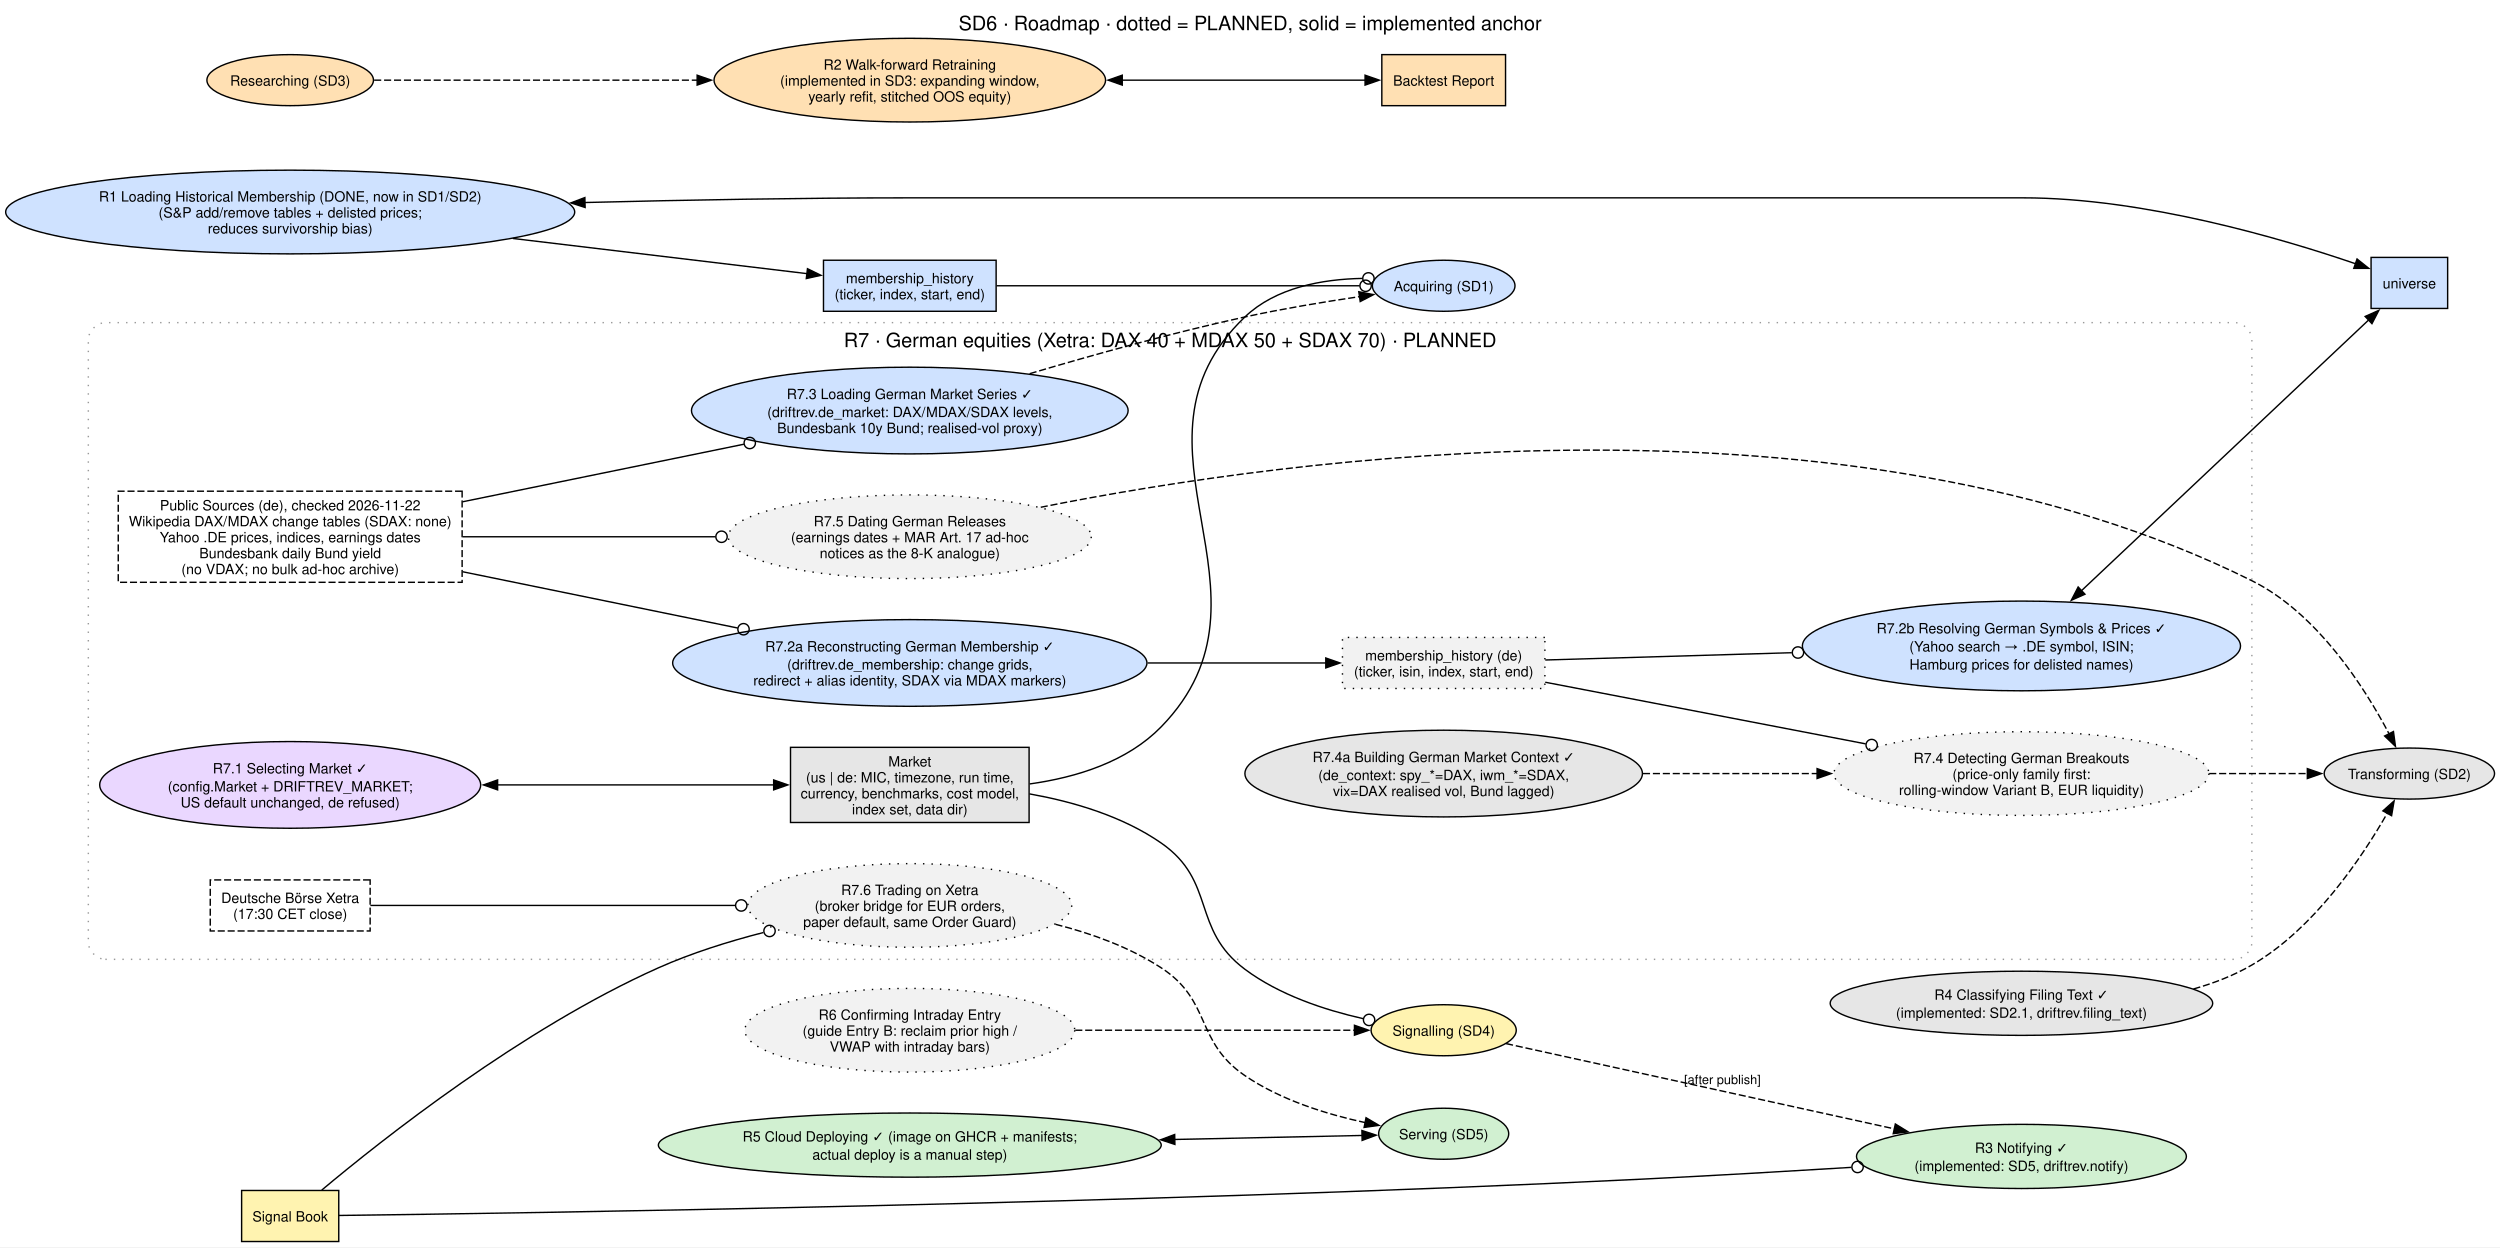
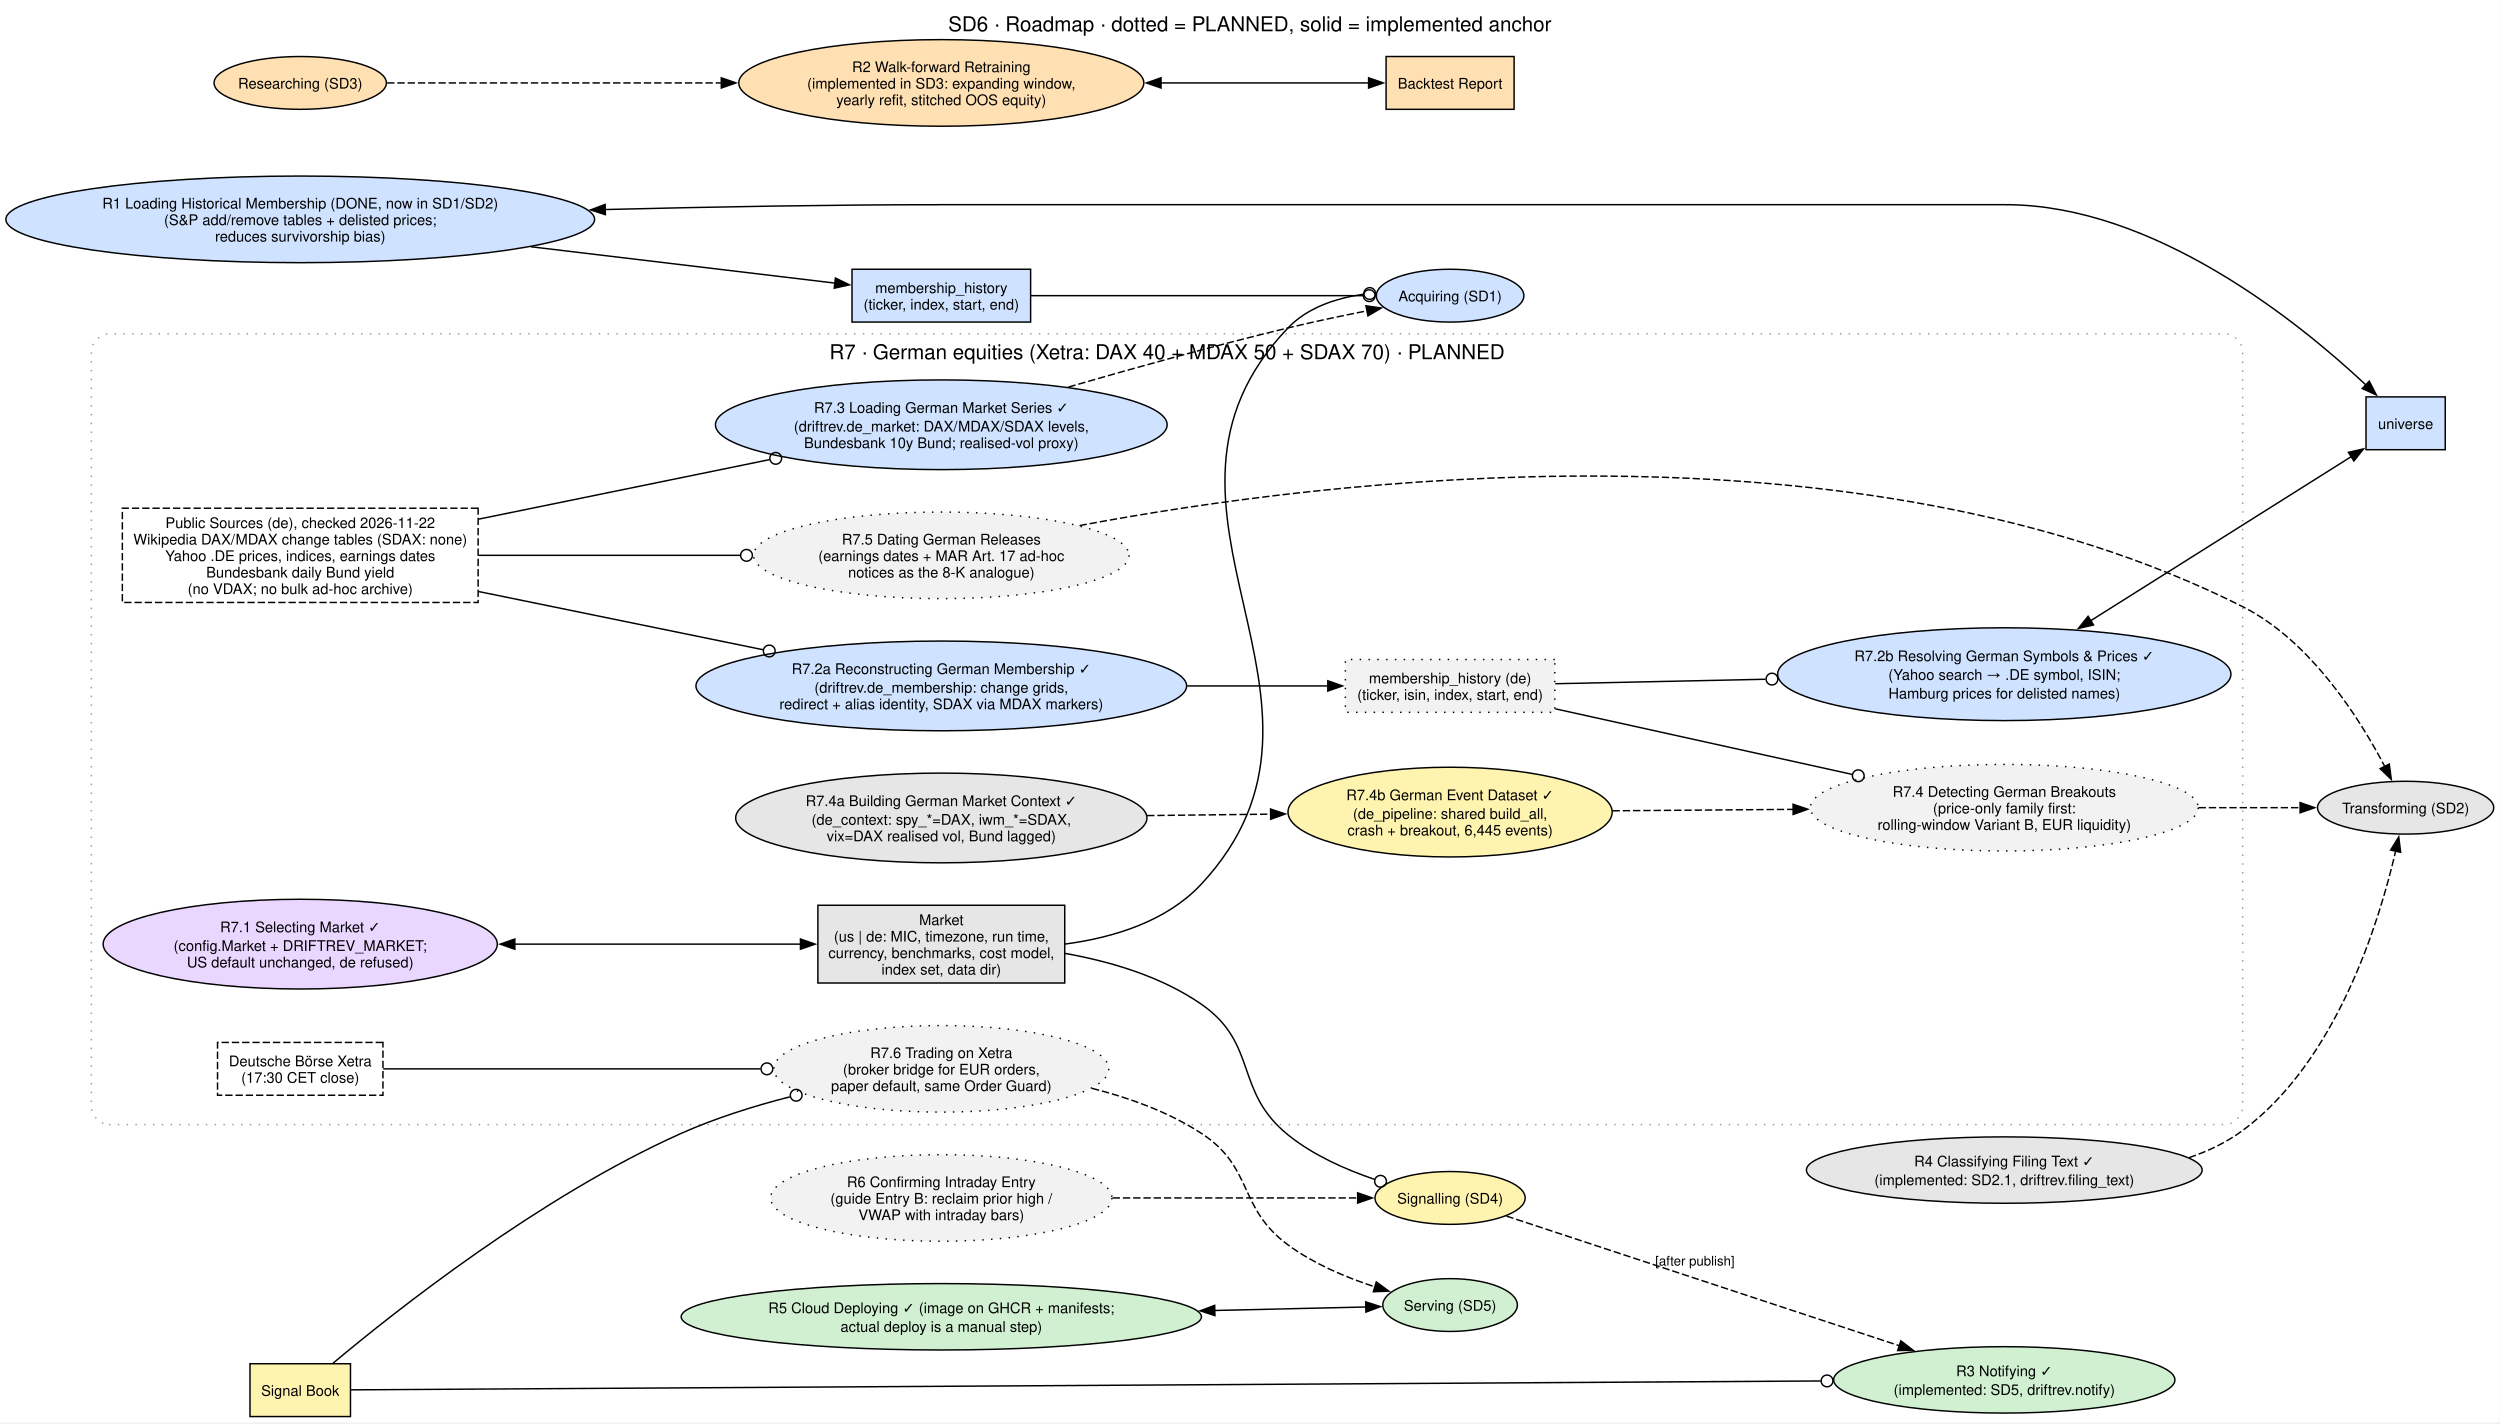
- <svg xmlns="http://www.w3.org/2000/svg" width="1763pt" height="880pt" viewBox="0.00 0.00 1763.00 880.00">
-   <g id="graph0" class="graph" transform="scale(1 1) rotate(0) translate(4 875.52)">
-     <polygon fill="white" stroke="none" points="-4,4 -4,-875.52 1759.14,-875.52 1759.14,4 -4,4" />
-     <text xml:space="preserve" text-anchor="middle" x="877.57" y="-854.22" font-family="Helvetica,sans-Serif" font-size="14.00">SD6 · Roadmap · dotted = PLANNED, solid = implemented anchor</text>
+ <svg xmlns="http://www.w3.org/2000/svg" width="1704pt" height="970pt" viewBox="0.00 0.00 1704.00 970.00">
+   <g id="graph0" class="graph" transform="scale(1 1) rotate(0) translate(4 965.52)">
+     <polygon fill="white" stroke="none" points="-4,4 -4,-965.52 1699.74,-965.52 1699.74,4 -4,4" />
+     <text xml:space="preserve" text-anchor="middle" x="847.87" y="-944.22" font-family="Helvetica,sans-Serif" font-size="14.00">SD6 · Roadmap · dotted = PLANNED, solid = implemented anchor</text>
    <g id="clust1" class="cluster">
-       <path fill="none" stroke="#999999" stroke-dasharray="1,5" d="M70.29,-199C70.29,-199 1572.02,-199 1572.02,-199 1578.02,-199 1584.02,-205 1584.02,-211 1584.02,-211 1584.02,-636 1584.02,-636 1584.02,-642 1578.02,-648 1572.02,-648 1572.02,-648 70.29,-648 70.29,-648 64.29,-648 58.29,-642 58.29,-636 58.29,-636 58.29,-211 58.29,-211 58.29,-205 64.29,-199 70.29,-199" />
-       <text xml:space="preserve" text-anchor="middle" x="821.16" y="-630.7" font-family="Helvetica,sans-Serif" font-size="14.00">R7 · German equities (Xetra: DAX 40 + MDAX 50 + SDAX 70) · PLANNED</text>
+       <path fill="none" stroke="#999999" stroke-dasharray="1,5" d="M70.29,-199C70.29,-199 1512.62,-199 1512.62,-199 1518.62,-199 1524.62,-205 1524.62,-211 1524.62,-211 1524.62,-726 1524.62,-726 1524.62,-732 1518.62,-738 1512.62,-738 1512.62,-738 70.29,-738 70.29,-738 64.29,-738 58.29,-732 58.29,-726 58.29,-726 58.29,-211 58.29,-211 58.29,-205 64.29,-199 70.29,-199" />
+       <text xml:space="preserve" text-anchor="middle" x="791.46" y="-720.7" font-family="Helvetica,sans-Serif" font-size="14.00">R7 · German equities (Xetra: DAX 40 + MDAX 50 + SDAX 70) · PLANNED</text>
    </g>
    <g id="node1" class="node">
-       <ellipse fill="#cfe2ff" stroke="black" cx="1014.08" cy="-674" rx="50.29" ry="18" />
-       <text xml:space="preserve" text-anchor="middle" x="1014.08" y="-670.12" font-family="Helvetica,sans-Serif" font-size="10.00">Acquiring (SD1)</text>
+       <ellipse fill="#cfe2ff" stroke="black" cx="984.38" cy="-764" rx="50.29" ry="18" />
+       <text xml:space="preserve" text-anchor="middle" x="984.38" y="-760.12" font-family="Helvetica,sans-Serif" font-size="10.00">Acquiring (SD1)</text>
    </g>
    <g id="node2" class="node">
-       <ellipse fill="#e6e6e6" stroke="black" cx="1695.08" cy="-330" rx="60.06" ry="18" />
-       <text xml:space="preserve" text-anchor="middle" x="1695.08" y="-326.12" font-family="Helvetica,sans-Serif" font-size="10.00">Transforming (SD2)</text>
+       <ellipse fill="#e6e6e6" stroke="black" cx="1635.68" cy="-415" rx="60.06" ry="18" />
+       <text xml:space="preserve" text-anchor="middle" x="1635.68" y="-411.12" font-family="Helvetica,sans-Serif" font-size="10.00">Transforming (SD2)</text>
    </g>
    <g id="node3" class="node">
-       <ellipse fill="#ffe0b3" stroke="black" cx="200.64" cy="-819" rx="58.73" ry="18" />
-       <text xml:space="preserve" text-anchor="middle" x="200.64" y="-815.12" font-family="Helvetica,sans-Serif" font-size="10.00">Researching (SD3)</text>
+       <ellipse fill="#ffe0b3" stroke="black" cx="200.64" cy="-909" rx="58.73" ry="18" />
+       <text xml:space="preserve" text-anchor="middle" x="200.64" y="-905.12" font-family="Helvetica,sans-Serif" font-size="10.00">Researching (SD3)</text>
    </g>
    <g id="node11" class="node">
-       <ellipse fill="#ffe0b3" stroke="black" cx="637.59" cy="-819" rx="138.06" ry="29.52" />
-       <text xml:space="preserve" text-anchor="middle" x="637.59" y="-826.38" font-family="Helvetica,sans-Serif" font-size="10.00">R2 Walk-forward Retraining</text>
-       <text xml:space="preserve" text-anchor="middle" x="637.59" y="-815.12" font-family="Helvetica,sans-Serif" font-size="10.00">(implemented in SD3: expanding window,</text>
-       <text xml:space="preserve" text-anchor="middle" x="637.59" y="-803.88" font-family="Helvetica,sans-Serif" font-size="10.00">yearly refit, stitched OOS equity)</text>
+       <ellipse fill="#ffe0b3" stroke="black" cx="637.59" cy="-909" rx="138.06" ry="29.52" />
+       <text xml:space="preserve" text-anchor="middle" x="637.59" y="-916.38" font-family="Helvetica,sans-Serif" font-size="10.00">R2 Walk-forward Retraining</text>
+       <text xml:space="preserve" text-anchor="middle" x="637.59" y="-905.12" font-family="Helvetica,sans-Serif" font-size="10.00">(implemented in SD3: expanding window,</text>
+       <text xml:space="preserve" text-anchor="middle" x="637.59" y="-893.88" font-family="Helvetica,sans-Serif" font-size="10.00">yearly refit, stitched OOS equity)</text>
    </g>
    <g id="edge4" class="edge">
-       <path fill="none" stroke="black" stroke-dasharray="5,2" d="M259.85,-819C317.88,-819 409.39,-819 487.69,-819" />
-       <polygon fill="black" stroke="black" points="487.63,-822.5 497.63,-819 487.63,-815.5 487.63,-822.5" />
+       <path fill="none" stroke="black" stroke-dasharray="5,2" d="M259.85,-909C317.88,-909 409.39,-909 487.69,-909" />
+       <polygon fill="black" stroke="black" points="487.63,-912.5 497.63,-909 487.63,-905.5 487.63,-912.5" />
    </g>
    <g id="node4" class="node">
-       <ellipse fill="#fff3b0" stroke="black" cx="1014.08" cy="-149" rx="51.18" ry="18" />
-       <text xml:space="preserve" text-anchor="middle" x="1014.08" y="-145.12" font-family="Helvetica,sans-Serif" font-size="10.00">Signalling (SD4)</text>
+       <ellipse fill="#fff3b0" stroke="black" cx="984.38" cy="-149" rx="51.18" ry="18" />
+       <text xml:space="preserve" text-anchor="middle" x="984.38" y="-145.12" font-family="Helvetica,sans-Serif" font-size="10.00">Signalling (SD4)</text>
    </g>
    <g id="node12" class="node">
-       <ellipse fill="#d1f0d1" stroke="black" cx="1421.52" cy="-60" rx="116.32" ry="22.63" />
-       <text xml:space="preserve" text-anchor="middle" x="1421.52" y="-62.5" font-family="Helvetica,sans-Serif" font-size="10.00">R3 Notifying ✓</text>
-       <text xml:space="preserve" text-anchor="middle" x="1421.52" y="-49.75" font-family="Helvetica,sans-Serif" font-size="10.00">(implemented: SD5, driftrev.notify)</text>
+       <ellipse fill="#d1f0d1" stroke="black" cx="1362.12" cy="-25" rx="116.32" ry="22.63" />
+       <text xml:space="preserve" text-anchor="middle" x="1362.12" y="-27.5" font-family="Helvetica,sans-Serif" font-size="10.00">R3 Notifying ✓</text>
+       <text xml:space="preserve" text-anchor="middle" x="1362.12" y="-14.75" font-family="Helvetica,sans-Serif" font-size="10.00">(implemented: SD5, driftrev.notify)</text>
    </g>
    <g id="edge6" class="edge">
-       <path fill="none" stroke="black" stroke-dasharray="5,2" d="M1058.09,-139.56C1122.94,-125.32 1247.17,-98.05 1331.93,-79.45" />
-       <polygon fill="black" stroke="black" points="1332.6,-82.88 1341.62,-77.32 1331.1,-76.04 1332.6,-82.88" />
-       <text xml:space="preserve" text-anchor="middle" x="1210.64" y="-111.03" font-family="Helvetica,sans-Serif" font-size="9.00">[after publish]</text>
+       <path fill="none" stroke="black" stroke-dasharray="5,2" d="M1022.78,-136.66C1085.1,-116.09 1211.15,-74.49 1290.57,-48.28" />
+       <polygon fill="black" stroke="black" points="1291.62,-51.62 1300.02,-45.16 1289.43,-44.97 1291.62,-51.62" />
+       <text xml:space="preserve" text-anchor="middle" x="1151.24" y="-102.95" font-family="Helvetica,sans-Serif" font-size="9.00">[after publish]</text>
    </g>
    <g id="node5" class="node">
-       <ellipse fill="#d1f0d1" stroke="black" cx="1014.08" cy="-76" rx="45.86" ry="18" />
-       <text xml:space="preserve" text-anchor="middle" x="1014.08" y="-72.12" font-family="Helvetica,sans-Serif" font-size="10.00">Serving (SD5)</text>
+       <ellipse fill="#d1f0d1" stroke="black" cx="984.38" cy="-76" rx="45.86" ry="18" />
+       <text xml:space="preserve" text-anchor="middle" x="984.38" y="-72.12" font-family="Helvetica,sans-Serif" font-size="10.00">Serving (SD5)</text>
    </g>
    <g id="node6" class="node">
-       <polygon fill="#cfe2ff" stroke="black" points="1722.08,-694 1668.08,-694 1668.08,-658 1722.08,-658 1722.08,-694" />
-       <text xml:space="preserve" text-anchor="middle" x="1695.08" y="-672.12" font-family="Helvetica,sans-Serif" font-size="10.00">universe</text>
+       <polygon fill="#cfe2ff" stroke="black" points="1662.68,-695 1608.68,-695 1608.68,-659 1662.68,-659 1662.68,-695" />
+       <text xml:space="preserve" text-anchor="middle" x="1635.68" y="-673.12" font-family="Helvetica,sans-Serif" font-size="10.00">universe</text>
    </g>
    <g id="node7" class="node">
-       <polygon fill="#ffe0b3" stroke="black" points="1057.71,-837 970.46,-837 970.46,-801 1057.71,-801 1057.71,-837" />
-       <text xml:space="preserve" text-anchor="middle" x="1014.08" y="-815.12" font-family="Helvetica,sans-Serif" font-size="10.00">Backtest Report</text>
+       <polygon fill="#ffe0b3" stroke="black" points="1028.01,-927 940.76,-927 940.76,-891 1028.01,-891 1028.01,-927" />
+       <text xml:space="preserve" text-anchor="middle" x="984.38" y="-905.12" font-family="Helvetica,sans-Serif" font-size="10.00">Backtest Report</text>
    </g>
    <g id="node8" class="node">
      <polygon fill="#fff3b0" stroke="black" points="234.89,-36 166.39,-36 166.39,0 234.89,0 234.89,-36" />
      <text xml:space="preserve" text-anchor="middle" x="200.64" y="-14.12" font-family="Helvetica,sans-Serif" font-size="10.00">Signal Book</text>
    </g>
    <g id="edge7" class="edge">
-       <path fill="none" stroke="black" d="M234.99,-18.38C357.52,-19.9 794.44,-26.3 1154.26,-44 1202.5,-46.37 1255.61,-49.47 1301.63,-52.3" />
-       <ellipse fill="none" stroke="black" cx="1305.95" cy="-52.57" rx="4" ry="4" />
-     </g>
-     <g id="node25" class="node">
+       <path fill="none" stroke="black" d="M235.09,-18.2C382.22,-19.09 976.06,-22.68 1237.05,-24.25" />
+       <ellipse fill="none" stroke="black" cx="1241.31" cy="-24.28" rx="4" ry="4" />
+     </g>
+     <g id="node26" class="node">
      <ellipse fill="#f2f2f2" stroke="black" stroke-dasharray="1,5" cx="637.59" cy="-237" rx="114.2" ry="29.52" />
      <text xml:space="preserve" text-anchor="middle" x="637.59" y="-244.38" font-family="Helvetica,sans-Serif" font-size="10.00">R7.6 Trading on Xetra</text>
      <text xml:space="preserve" text-anchor="middle" x="637.59" y="-233.12" font-family="Helvetica,sans-Serif" font-size="10.00">(broker bridge for EUR orders,</text>
      <text xml:space="preserve" text-anchor="middle" x="637.59" y="-221.88" font-family="Helvetica,sans-Serif" font-size="10.00">paper default, same Order Guard)</text>
    </g>
-     <g id="edge25" class="edge">
+     <g id="edge26" class="edge">
      <path fill="none" stroke="black" d="M222.9,-36.28C265.23,-71.74 364.23,-150.14 460.28,-193 483.48,-203.35 509.52,-211.54 534.32,-217.91" />
      <ellipse fill="none" stroke="black" cx="538.67" cy="-219" rx="4" ry="4" />
    </g>
    <g id="node9" class="node">
-       <ellipse fill="#cfe2ff" stroke="black" cx="200.64" cy="-726" rx="200.64" ry="29.52" />
-       <text xml:space="preserve" text-anchor="middle" x="200.64" y="-733.38" font-family="Helvetica,sans-Serif" font-size="10.00">R1 Loading Historical Membership (DONE, now in SD1/SD2)</text>
-       <text xml:space="preserve" text-anchor="middle" x="200.64" y="-722.12" font-family="Helvetica,sans-Serif" font-size="10.00">(S&amp;P add/remove tables + delisted prices;</text>
-       <text xml:space="preserve" text-anchor="middle" x="200.64" y="-710.88" font-family="Helvetica,sans-Serif" font-size="10.00">reduces survivorship bias)</text>
+       <ellipse fill="#cfe2ff" stroke="black" cx="200.64" cy="-816" rx="200.64" ry="29.52" />
+       <text xml:space="preserve" text-anchor="middle" x="200.64" y="-823.38" font-family="Helvetica,sans-Serif" font-size="10.00">R1 Loading Historical Membership (DONE, now in SD1/SD2)</text>
+       <text xml:space="preserve" text-anchor="middle" x="200.64" y="-812.12" font-family="Helvetica,sans-Serif" font-size="10.00">(S&amp;P add/remove tables + delisted prices;</text>
+       <text xml:space="preserve" text-anchor="middle" x="200.64" y="-800.88" font-family="Helvetica,sans-Serif" font-size="10.00">reduces survivorship bias)</text>
    </g>
    <g id="edge3" class="edge">
-       <path fill="none" stroke="black" d="M408.52,-732.7C480.68,-734.52 562.21,-736 636.59,-736 636.59,-736 636.59,-736 1422.52,-736 1508.21,-736 1605.6,-707.16 1657.29,-689.47" />
-       <polygon fill="black" stroke="black" points="408.63,-729.2 398.54,-732.44 408.45,-736.2 408.63,-729.2" />
-       <polygon fill="black" stroke="black" points="1658.19,-692.87 1666.48,-686.27 1655.88,-686.26 1658.19,-692.87" />
+       <path fill="none" stroke="black" d="M408.52,-822.7C480.68,-824.52 562.21,-826 636.59,-826 636.59,-826 636.59,-826 1363.12,-826 1464.16,-826 1563.17,-745.74 1608.7,-703.03" />
+       <polygon fill="black" stroke="black" points="408.63,-819.2 398.54,-822.44 408.45,-826.2 408.63,-819.2" />
+       <polygon fill="black" stroke="black" points="1610.91,-705.75 1615.73,-696.32 1606.08,-700.69 1610.91,-705.75" />
    </g>
    <g id="node10" class="node">
-       <polygon fill="#cfe2ff" stroke="black" points="698.47,-692 576.72,-692 576.72,-656 698.47,-656 698.47,-692" />
-       <text xml:space="preserve" text-anchor="middle" x="637.59" y="-675.75" font-family="Helvetica,sans-Serif" font-size="10.00">membership_history</text>
-       <text xml:space="preserve" text-anchor="middle" x="637.59" y="-664.5" font-family="Helvetica,sans-Serif" font-size="10.00">(ticker, index, start, end)</text>
+       <polygon fill="#cfe2ff" stroke="black" points="698.47,-782 576.72,-782 576.72,-746 698.47,-746 698.47,-782" />
+       <text xml:space="preserve" text-anchor="middle" x="637.59" y="-765.75" font-family="Helvetica,sans-Serif" font-size="10.00">membership_history</text>
+       <text xml:space="preserve" text-anchor="middle" x="637.59" y="-754.5" font-family="Helvetica,sans-Serif" font-size="10.00">(ticker, index, start, end)</text>
    </g>
    <g id="edge1" class="edge">
-       <path fill="none" stroke="black" d="M357.75,-707.34C428.64,-698.86 509.01,-689.25 565.19,-682.54" />
-       <polygon fill="black" stroke="black" points="565.43,-686.03 574.94,-681.37 564.6,-679.08 565.43,-686.03" />
+       <path fill="none" stroke="black" d="M357.75,-797.34C428.64,-788.86 509.01,-779.25 565.19,-772.54" />
+       <polygon fill="black" stroke="black" points="565.43,-776.03 574.94,-771.37 564.6,-769.08 565.43,-776.03" />
    </g>
    <g id="edge2" class="edge">
-       <path fill="none" stroke="black" d="M698.76,-674C769.25,-674 885.22,-674 954.86,-674" />
-       <ellipse fill="none" stroke="black" cx="959.03" cy="-674" rx="4" ry="4" />
+       <path fill="none" stroke="black" d="M698.65,-764C762.31,-764 862.19,-764 925.15,-764" />
+       <ellipse fill="none" stroke="black" cx="929.28" cy="-764" rx="4" ry="4" />
    </g>
    <g id="edge5" class="edge">
-       <path fill="none" stroke="black" d="M787.26,-819C847.79,-819 913.96,-819 958.92,-819" />
-       <polygon fill="black" stroke="black" points="787.42,-815.5 777.42,-819 787.42,-822.5 787.42,-815.5" />
-       <polygon fill="black" stroke="black" points="958.65,-822.5 968.65,-819 958.65,-815.5 958.65,-822.5" />
+       <path fill="none" stroke="black" d="M787.28,-909C837.64,-909 890.74,-909 928.97,-909" />
+       <polygon fill="black" stroke="black" points="787.37,-905.5 777.37,-909 787.37,-912.5 787.37,-905.5" />
+       <polygon fill="black" stroke="black" points="928.83,-912.5 938.83,-909 928.83,-905.5 928.83,-912.5" />
    </g>
    <g id="node13" class="node">
-       <ellipse fill="#e6e6e6" stroke="black" cx="1421.52" cy="-168" rx="134.88" ry="22.63" />
-       <text xml:space="preserve" text-anchor="middle" x="1421.52" y="-170.5" font-family="Helvetica,sans-Serif" font-size="10.00">R4 Classifying Filing Text ✓</text>
-       <text xml:space="preserve" text-anchor="middle" x="1421.52" y="-157.75" font-family="Helvetica,sans-Serif" font-size="10.00">(implemented: SD2.1, driftrev.filing_text)</text>
+       <ellipse fill="#e6e6e6" stroke="black" cx="1362.12" cy="-168" rx="134.88" ry="22.63" />
+       <text xml:space="preserve" text-anchor="middle" x="1362.12" y="-170.5" font-family="Helvetica,sans-Serif" font-size="10.00">R4 Classifying Filing Text ✓</text>
+       <text xml:space="preserve" text-anchor="middle" x="1362.12" y="-157.75" font-family="Helvetica,sans-Serif" font-size="10.00">(implemented: SD2.1, driftrev.filing_text)</text>
    </g>
    <g id="edge8" class="edge">
-       <path fill="none" stroke="black" stroke-dasharray="5,2" d="M1542.81,-178.08C1557.26,-182.16 1571.36,-187.65 1584.02,-195 1627.95,-220.52 1661.62,-270.69 1679.58,-302.16" />
-       <polygon fill="black" stroke="black" points="1676.42,-303.68 1684.33,-310.73 1682.54,-300.29 1676.42,-303.68" />
+       <path fill="none" stroke="black" stroke-dasharray="5,2" d="M1487.98,-176.45C1501.11,-180.87 1513.65,-186.89 1524.62,-195 1588.59,-242.26 1617.73,-337.17 1628.86,-385.41" />
+       <polygon fill="black" stroke="black" points="1625.44,-386.11 1630.99,-395.13 1632.27,-384.61 1625.44,-386.11" />
    </g>
    <g id="node14" class="node">
      <ellipse fill="#d1f0d1" stroke="black" cx="637.59" cy="-68" rx="177.31" ry="22.63" />
      <text xml:space="preserve" text-anchor="middle" x="637.59" y="-70.5" font-family="Helvetica,sans-Serif" font-size="10.00">R5 Cloud Deploying ✓ (image on GHCR + manifests;</text>
      <text xml:space="preserve" text-anchor="middle" x="637.59" y="-57.75" font-family="Helvetica,sans-Serif" font-size="10.00">actual deploy is a manual step)</text>
    </g>
    <g id="edge9" class="edge">
-       <path fill="none" stroke="black" d="M824.37,-71.97C872.71,-73 921.17,-74.04 956.88,-74.8" />
-       <polygon fill="black" stroke="black" points="824.54,-68.47 814.47,-71.76 824.39,-75.47 824.54,-68.47" />
-       <polygon fill="black" stroke="black" points="956.42,-78.29 966.5,-75 956.57,-71.29 956.42,-78.29" />
+       <path fill="none" stroke="black" d="M823.98,-72.3C861.56,-73.17 898.31,-74.03 927.04,-74.69" />
+       <polygon fill="black" stroke="black" points="824.09,-68.8 814.01,-72.07 823.93,-75.8 824.09,-68.8" />
+       <polygon fill="black" stroke="black" points="926.84,-78.19 936.92,-74.92 927.01,-71.19 926.84,-78.19" />
    </g>
    <g id="node15" class="node">
      <ellipse fill="#f2f2f2" stroke="black" stroke-dasharray="1,5" cx="637.59" cy="-149" rx="116.32" ry="29.52" />
      <text xml:space="preserve" text-anchor="middle" x="637.59" y="-156.38" font-family="Helvetica,sans-Serif" font-size="10.00">R6 Confirming Intraday Entry</text>
      <text xml:space="preserve" text-anchor="middle" x="637.59" y="-145.12" font-family="Helvetica,sans-Serif" font-size="10.00">(guide Entry B: reclaim prior high /</text>
      <text xml:space="preserve" text-anchor="middle" x="637.59" y="-133.88" font-family="Helvetica,sans-Serif" font-size="10.00">VWAP with intraday bars)</text>
    </g>
    <g id="edge10" class="edge">
-       <path fill="none" stroke="black" stroke-dasharray="5,2" d="M754.26,-149C819.32,-149 897.94,-149 951.34,-149" />
-       <polygon fill="black" stroke="black" points="951.16,-152.5 961.16,-149 951.16,-145.5 951.16,-152.5" />
+       <path fill="none" stroke="black" stroke-dasharray="5,2" d="M754.36,-149C810.27,-149 875.12,-149 921.51,-149" />
+       <polygon fill="black" stroke="black" points="921.37,-152.5 931.37,-149 921.37,-145.5 921.37,-152.5" />
    </g>
    <g id="node16" class="node">
      <polygon fill="#e6e6e6" stroke="black" points="721.72,-348.5 553.47,-348.5 553.47,-295.5 721.72,-295.5 721.72,-348.5" />
      <text xml:space="preserve" text-anchor="middle" x="637.59" y="-335" font-family="Helvetica,sans-Serif" font-size="10.00">Market</text>
      <text xml:space="preserve" text-anchor="middle" x="637.59" y="-323.75" font-family="Helvetica,sans-Serif" font-size="10.00">(us | de: MIC, timezone, run time,</text>
      <text xml:space="preserve" text-anchor="middle" x="637.59" y="-312.5" font-family="Helvetica,sans-Serif" font-size="10.00">currency, benchmarks, cost model,</text>
      <text xml:space="preserve" text-anchor="middle" x="637.59" y="-301.25" font-family="Helvetica,sans-Serif" font-size="10.00">index set, data dir)</text>
    </g>
    <g id="edge12" class="edge">
-       <path fill="none" stroke="black" d="M722.14,-322.69C755.17,-327.27 790.9,-338.34 814.9,-363 906.33,-456.94 779.16,-561.39 873.9,-652 895.61,-672.76 928.51,-678.67 956.88,-679.19" />
-       <ellipse fill="none" stroke="black" cx="961.02" cy="-679.19" rx="4" ry="4" />
+       <path fill="none" stroke="black" d="M721.81,-322.02C755.19,-326.44 791.27,-337.55 814.9,-363 930.89,-487.92 756.03,-618.84 873.9,-742 887.15,-755.84 906.49,-762.28 925.24,-764.96" />
+       <ellipse fill="none" stroke="black" cx="929.61" cy="-765.46" rx="4" ry="4" />
    </g>
    <g id="edge13" class="edge">
-       <path fill="none" stroke="black" d="M721.96,-315.68C753.26,-310.1 787.79,-299.82 814.9,-281 853.88,-253.93 835.9,-220.44 873.9,-192 898.11,-173.88 930.06,-163.31 957.25,-157.18" />
-       <ellipse fill="none" stroke="black" cx="961.49" cy="-156.28" rx="4" ry="4" />
+       <path fill="none" stroke="black" d="M721.96,-315.68C753.26,-310.1 787.79,-299.82 814.9,-281 853.88,-253.93 836.99,-221.83 873.9,-192 890.99,-178.18 913.06,-168.38 932.9,-161.67" />
+       <ellipse fill="none" stroke="black" cx="936.97" cy="-160.35" rx="4" ry="4" />
    </g>
    <g id="node17" class="node">
      <ellipse fill="#ead7ff" stroke="black" cx="200.64" cy="-322" rx="134.35" ry="30.58" />
      <text xml:space="preserve" text-anchor="middle" x="200.64" y="-330.12" font-family="Helvetica,sans-Serif" font-size="10.00">R7.1 Selecting Market ✓</text>
      <text xml:space="preserve" text-anchor="middle" x="200.64" y="-317.38" font-family="Helvetica,sans-Serif" font-size="10.00">(config.Market + DRIFTREV_MARKET;</text>
      <text xml:space="preserve" text-anchor="middle" x="200.64" y="-306.12" font-family="Helvetica,sans-Serif" font-size="10.00">US default unchanged, de refused)</text>
    </g>
    <g id="edge11" class="edge">
      <path fill="none" stroke="black" d="M346.74,-322C411.04,-322 484.87,-322 541.93,-322" />
      <polygon fill="black" stroke="black" points="346.91,-318.5 336.91,-322 346.91,-325.5 346.91,-318.5" />
      <polygon fill="black" stroke="black" points="541.59,-325.5 551.59,-322 541.59,-318.5 541.59,-325.5" />
    </g>
    <g id="node18" class="node">
-       <ellipse fill="#cfe2ff" stroke="black" cx="637.59" cy="-408" rx="167.23" ry="30.58" />
-       <text xml:space="preserve" text-anchor="middle" x="637.59" y="-416.12" font-family="Helvetica,sans-Serif" font-size="10.00">R7.2a Reconstructing German Membership ✓</text>
-       <text xml:space="preserve" text-anchor="middle" x="637.59" y="-403.38" font-family="Helvetica,sans-Serif" font-size="10.00">(driftrev.de_membership: change grids,</text>
-       <text xml:space="preserve" text-anchor="middle" x="637.59" y="-392.12" font-family="Helvetica,sans-Serif" font-size="10.00">redirect + alias identity, SDAX via MDAX markers)</text>
+       <ellipse fill="#cfe2ff" stroke="black" cx="637.59" cy="-498" rx="167.23" ry="30.58" />
+       <text xml:space="preserve" text-anchor="middle" x="637.59" y="-506.12" font-family="Helvetica,sans-Serif" font-size="10.00">R7.2a Reconstructing German Membership ✓</text>
+       <text xml:space="preserve" text-anchor="middle" x="637.59" y="-493.38" font-family="Helvetica,sans-Serif" font-size="10.00">(driftrev.de_membership: change grids,</text>
+       <text xml:space="preserve" text-anchor="middle" x="637.59" y="-482.12" font-family="Helvetica,sans-Serif" font-size="10.00">redirect + alias identity, SDAX via MDAX markers)</text>
    </g>
    <g id="node20" class="node">
-       <polygon fill="#f2f2f2" stroke="black" stroke-dasharray="1,5" points="1085.46,-426 942.71,-426 942.71,-390 1085.46,-390 1085.46,-426" />
-       <text xml:space="preserve" text-anchor="middle" x="1014.08" y="-409.75" font-family="Helvetica,sans-Serif" font-size="10.00">membership_history (de)</text>
-       <text xml:space="preserve" text-anchor="middle" x="1014.08" y="-398.5" font-family="Helvetica,sans-Serif" font-size="10.00">(ticker, isin, index, start, end)</text>
+       <polygon fill="#f2f2f2" stroke="black" stroke-dasharray="1,5" points="1055.76,-516 913.01,-516 913.01,-480 1055.76,-480 1055.76,-516" />
+       <text xml:space="preserve" text-anchor="middle" x="984.38" y="-499.75" font-family="Helvetica,sans-Serif" font-size="10.00">membership_history (de)</text>
+       <text xml:space="preserve" text-anchor="middle" x="984.38" y="-488.5" font-family="Helvetica,sans-Serif" font-size="10.00">(ticker, isin, index, start, end)</text>
    </g>
    <g id="edge15" class="edge">
-       <path fill="none" stroke="black" d="M805.3,-408C848.99,-408 894.2,-408 931.24,-408" />
-       <polygon fill="black" stroke="black" points="930.95,-411.5 940.95,-408 930.95,-404.5 930.95,-411.5" />
+       <path fill="none" stroke="black" d="M805.18,-498C838.59,-498 872.3,-498 901.27,-498" />
+       <polygon fill="black" stroke="black" points="901.03,-501.5 911.03,-498 901.03,-494.5 901.03,-501.5" />
    </g>
    <g id="node19" class="node">
-       <ellipse fill="#cfe2ff" stroke="black" cx="1421.52" cy="-420" rx="154.5" ry="31.64" />
-       <text xml:space="preserve" text-anchor="middle" x="1421.52" y="-428.88" font-family="Helvetica,sans-Serif" font-size="10.00">R7.2b Resolving German Symbols &amp; Prices ✓</text>
-       <text xml:space="preserve" text-anchor="middle" x="1421.52" y="-416.12" font-family="Helvetica,sans-Serif" font-size="10.00">(Yahoo search → .DE symbol, ISIN;</text>
-       <text xml:space="preserve" text-anchor="middle" x="1421.52" y="-403.38" font-family="Helvetica,sans-Serif" font-size="10.00">Hamburg prices for delisted names)</text>
+       <ellipse fill="#cfe2ff" stroke="black" cx="1362.12" cy="-506" rx="154.5" ry="31.64" />
+       <text xml:space="preserve" text-anchor="middle" x="1362.12" y="-514.88" font-family="Helvetica,sans-Serif" font-size="10.00">R7.2b Resolving German Symbols &amp; Prices ✓</text>
+       <text xml:space="preserve" text-anchor="middle" x="1362.12" y="-502.12" font-family="Helvetica,sans-Serif" font-size="10.00">(Yahoo search → .DE symbol, ISIN;</text>
+       <text xml:space="preserve" text-anchor="middle" x="1362.12" y="-489.38" font-family="Helvetica,sans-Serif" font-size="10.00">Hamburg prices for delisted names)</text>
    </g>
    <g id="edge17" class="edge">
-       <path fill="none" stroke="black" d="M1463.6,-458.73C1519.58,-511.5 1618.33,-604.59 1666.33,-649.84" />
-       <polygon fill="black" stroke="black" points="1466.32,-456.49 1456.65,-452.17 1461.52,-461.58 1466.32,-456.49" />
-       <polygon fill="black" stroke="black" points="1663.9,-652.36 1673.58,-656.67 1668.7,-647.27 1663.9,-652.36" />
+       <path fill="none" stroke="black" d="M1421.1,-542.51C1474.88,-576.37 1553.24,-625.72 1598.58,-654.27" />
+       <polygon fill="black" stroke="black" points="1422.97,-539.55 1412.64,-537.18 1419.24,-545.47 1422.97,-539.55" />
+       <polygon fill="black" stroke="black" points="1596.67,-657.2 1606.99,-659.57 1600.4,-651.28 1596.67,-657.2" />
    </g>
    <g id="edge16" class="edge">
-       <path fill="none" stroke="black" d="M1085.7,-410.09C1133.71,-411.51 1199.22,-413.45 1259.57,-415.24" />
-       <ellipse fill="none" stroke="black" cx="1263.93" cy="-415.37" rx="4" ry="4" />
+       <path fill="none" stroke="black" d="M1056.06,-499.5C1096.57,-500.37 1149.18,-501.49 1199.28,-502.55" />
+       <ellipse fill="none" stroke="black" cx="1203.77" cy="-502.65" rx="4" ry="4" />
+     </g>
+     <g id="node24" class="node">
+       <ellipse fill="#f2f2f2" stroke="black" stroke-dasharray="1,5" cx="1362.12" cy="-415" rx="132.23" ry="29.52" />
+       <text xml:space="preserve" text-anchor="middle" x="1362.12" y="-422.38" font-family="Helvetica,sans-Serif" font-size="10.00">R7.4 Detecting German Breakouts</text>
+       <text xml:space="preserve" text-anchor="middle" x="1362.12" y="-411.12" font-family="Helvetica,sans-Serif" font-size="10.00">(price-only family first:</text>
+       <text xml:space="preserve" text-anchor="middle" x="1362.12" y="-399.88" font-family="Helvetica,sans-Serif" font-size="10.00">rolling-window Variant B, EUR liquidity)</text>
+     </g>
+     <g id="edge20" class="edge">
+       <path fill="none" stroke="black" d="M1056.06,-482.39C1113.12,-469.78 1194.21,-451.87 1258.44,-437.68" />
+       <ellipse fill="none" stroke="black" cx="1262.6" cy="-436.76" rx="4" ry="4" />
+     </g>
+     <g id="node21" class="node">
+       <ellipse fill="#cfe2ff" stroke="black" cx="637.59" cy="-676" rx="153.97" ry="30.58" />
+       <text xml:space="preserve" text-anchor="middle" x="637.59" y="-684.12" font-family="Helvetica,sans-Serif" font-size="10.00">R7.3 Loading German Market Series ✓</text>
+       <text xml:space="preserve" text-anchor="middle" x="637.59" y="-671.38" font-family="Helvetica,sans-Serif" font-size="10.00">(driftrev.de_market: DAX/MDAX/SDAX levels,</text>
+       <text xml:space="preserve" text-anchor="middle" x="637.59" y="-660.12" font-family="Helvetica,sans-Serif" font-size="10.00">Bundesbank 10y Bund; realised-vol proxy)</text>
+     </g>
+     <g id="edge19" class="edge">
+       <path fill="none" stroke="black" stroke-dasharray="5,2" d="M724.24,-701.7C768.68,-714.6 823.98,-730 873.9,-742 891.37,-746.2 910.55,-750.24 927.9,-753.69" />
+       <polygon fill="black" stroke="black" points="927.03,-757.09 937.52,-755.58 928.38,-750.22 927.03,-757.09" />
+     </g>
+     <g id="node22" class="node">
+       <ellipse fill="#fff3b0" stroke="black" cx="984.38" cy="-412" rx="110.49" ry="30.58" />
+       <text xml:space="preserve" text-anchor="middle" x="984.38" y="-420.12" font-family="Helvetica,sans-Serif" font-size="10.00">R7.4b German Event Dataset ✓</text>
+       <text xml:space="preserve" text-anchor="middle" x="984.38" y="-407.38" font-family="Helvetica,sans-Serif" font-size="10.00">(de_pipeline: shared build_all,</text>
+       <text xml:space="preserve" text-anchor="middle" x="984.38" y="-396.12" font-family="Helvetica,sans-Serif" font-size="10.00">crash + breakout, 6,445 events)</text>
+     </g>
+     <g id="edge23" class="edge">
+       <path fill="none" stroke="black" stroke-dasharray="5,2" d="M1095.07,-412.88C1133.58,-413.18 1177.43,-413.53 1218.26,-413.86" />
+       <polygon fill="black" stroke="black" points="1218.15,-417.36 1228.17,-413.94 1218.2,-410.36 1218.15,-417.36" />
    </g>
    <g id="node23" class="node">
-       <ellipse fill="#f2f2f2" stroke="black" stroke-dasharray="1,5" cx="1421.52" cy="-330" rx="132.23" ry="29.52" />
-       <text xml:space="preserve" text-anchor="middle" x="1421.52" y="-337.38" font-family="Helvetica,sans-Serif" font-size="10.00">R7.4 Detecting German Breakouts</text>
-       <text xml:space="preserve" text-anchor="middle" x="1421.52" y="-326.12" font-family="Helvetica,sans-Serif" font-size="10.00">(price-only family first:</text>
-       <text xml:space="preserve" text-anchor="middle" x="1421.52" y="-314.88" font-family="Helvetica,sans-Serif" font-size="10.00">rolling-window Variant B, EUR liquidity)</text>
-     </g>
-     <g id="edge20" class="edge">
-       <path fill="none" stroke="black" d="M1085.7,-394.41C1148.05,-382.42 1239.94,-364.74 1311.68,-350.94" />
-       <ellipse fill="none" stroke="black" cx="1315.91" cy="-350.12" rx="4" ry="4" />
-     </g>
-     <g id="node21" class="node">
-       <ellipse fill="#cfe2ff" stroke="black" cx="637.59" cy="-586" rx="153.97" ry="30.58" />
-       <text xml:space="preserve" text-anchor="middle" x="637.59" y="-594.12" font-family="Helvetica,sans-Serif" font-size="10.00">R7.3 Loading German Market Series ✓</text>
-       <text xml:space="preserve" text-anchor="middle" x="637.59" y="-581.38" font-family="Helvetica,sans-Serif" font-size="10.00">(driftrev.de_market: DAX/MDAX/SDAX levels,</text>
-       <text xml:space="preserve" text-anchor="middle" x="637.59" y="-570.12" font-family="Helvetica,sans-Serif" font-size="10.00">Bundesbank 10y Bund; realised-vol proxy)</text>
-     </g>
-     <g id="edge19" class="edge">
-       <path fill="none" stroke="black" stroke-dasharray="5,2" d="M722.12,-611.99C766.83,-625.25 823.02,-640.88 873.9,-652 900.32,-657.77 929.88,-662.66 954.94,-666.36" />
-       <polygon fill="black" stroke="black" points="954.22,-669.79 964.62,-667.75 955.22,-662.86 954.22,-669.79" />
-     </g>
-     <g id="node22" class="node">
-       <ellipse fill="#e6e6e6" stroke="black" cx="1014.08" cy="-330" rx="140.18" ry="30.58" />
-       <text xml:space="preserve" text-anchor="middle" x="1014.08" y="-338.12" font-family="Helvetica,sans-Serif" font-size="10.00">R7.4a Building German Market Context ✓</text>
-       <text xml:space="preserve" text-anchor="middle" x="1014.08" y="-325.38" font-family="Helvetica,sans-Serif" font-size="10.00">(de_context: spy_*=DAX, iwm_*=SDAX,</text>
-       <text xml:space="preserve" text-anchor="middle" x="1014.08" y="-314.12" font-family="Helvetica,sans-Serif" font-size="10.00">vix=DAX realised vol, Bund lagged)</text>
+       <ellipse fill="#e6e6e6" stroke="black" cx="637.59" cy="-408" rx="140.18" ry="30.58" />
+       <text xml:space="preserve" text-anchor="middle" x="637.59" y="-416.12" font-family="Helvetica,sans-Serif" font-size="10.00">R7.4a Building German Market Context ✓</text>
+       <text xml:space="preserve" text-anchor="middle" x="637.59" y="-403.38" font-family="Helvetica,sans-Serif" font-size="10.00">(de_context: spy_*=DAX, iwm_*=SDAX,</text>
+       <text xml:space="preserve" text-anchor="middle" x="637.59" y="-392.12" font-family="Helvetica,sans-Serif" font-size="10.00">vix=DAX realised vol, Bund lagged)</text>
    </g>
    <g id="edge22" class="edge">
-       <path fill="none" stroke="black" stroke-dasharray="5,2" d="M1154.61,-330C1194.31,-330 1237.59,-330 1277.49,-330" />
-       <polygon fill="black" stroke="black" points="1277.41,-333.5 1287.41,-330 1277.41,-326.5 1277.41,-333.5" />
+       <path fill="none" stroke="black" stroke-dasharray="5,2" d="M777.84,-409.62C805.84,-409.94 835.06,-410.28 862.39,-410.6" />
+       <polygon fill="black" stroke="black" points="862.01,-414.09 872.05,-410.71 862.09,-407.09 862.01,-414.09" />
    </g>
    <g id="edge21" class="edge">
-       <path fill="none" stroke="black" stroke-dasharray="5,2" d="M1553.92,-330C1577.91,-330 1602.07,-330 1623.43,-330" />
-       <polygon fill="black" stroke="black" points="1623.13,-333.5 1633.13,-330 1623.13,-326.5 1623.13,-333.5" />
-     </g>
-     <g id="node24" class="node">
-       <ellipse fill="#f2f2f2" stroke="black" stroke-dasharray="1,5" cx="637.59" cy="-497" rx="127.99" ry="29.52" />
-       <text xml:space="preserve" text-anchor="middle" x="637.59" y="-504.38" font-family="Helvetica,sans-Serif" font-size="10.00">R7.5 Dating German Releases</text>
-       <text xml:space="preserve" text-anchor="middle" x="637.59" y="-493.12" font-family="Helvetica,sans-Serif" font-size="10.00">(earnings dates + MAR Art. 17 ad-hoc</text>
-       <text xml:space="preserve" text-anchor="middle" x="637.59" y="-481.88" font-family="Helvetica,sans-Serif" font-size="10.00">notices as the 8-K analogue)</text>
-     </g>
-     <g id="edge24" class="edge">
-       <path fill="none" stroke="black" stroke-dasharray="5,2" d="M729.94,-517.8C905.97,-552.96 1299.87,-607.35 1584.02,-466 1630.2,-443.03 1663.54,-390.7 1680.75,-358.06" />
-       <polygon fill="black" stroke="black" points="1683.86,-359.66 1685.28,-349.17 1677.63,-356.49 1683.86,-359.66" />
-     </g>
-     <g id="edge27" class="edge">
-       <path fill="none" stroke="black" stroke-dasharray="5,2" d="M740.34,-223.7C766.08,-217.18 792.7,-207.47 814.9,-193 850.72,-169.65 838.57,-141.09 873.9,-117 899.14,-99.78 931.7,-89.68 958.99,-83.81" />
-       <polygon fill="black" stroke="black" points="959.33,-87.31 968.45,-81.91 957.96,-80.45 959.33,-87.31" />
-     </g>
-     <g id="node26" class="node">
+       <path fill="none" stroke="black" stroke-dasharray="5,2" d="M1494.53,-415C1518.51,-415 1542.68,-415 1564.03,-415" />
+       <polygon fill="black" stroke="black" points="1563.74,-418.5 1573.74,-415 1563.74,-411.5 1563.74,-418.5" />
+     </g>
+     <g id="node25" class="node">
+       <ellipse fill="#f2f2f2" stroke="black" stroke-dasharray="1,5" cx="637.59" cy="-587" rx="127.99" ry="29.52" />
+       <text xml:space="preserve" text-anchor="middle" x="637.59" y="-594.38" font-family="Helvetica,sans-Serif" font-size="10.00">R7.5 Dating German Releases</text>
+       <text xml:space="preserve" text-anchor="middle" x="637.59" y="-583.12" font-family="Helvetica,sans-Serif" font-size="10.00">(earnings dates + MAR Art. 17 ad-hoc</text>
+       <text xml:space="preserve" text-anchor="middle" x="637.59" y="-571.88" font-family="Helvetica,sans-Serif" font-size="10.00">notices as the 8-K analogue)</text>
+     </g>
+     <g id="edge25" class="edge">
+       <path fill="none" stroke="black" stroke-dasharray="5,2" d="M731.82,-607.28C900.45,-638.97 1262.9,-683.88 1524.62,-552 1571.09,-528.59 1604.49,-475.57 1621.61,-442.78" />
+       <polygon fill="black" stroke="black" points="1624.53,-444.76 1625.91,-434.26 1618.28,-441.61 1624.53,-444.76" />
+     </g>
+     <g id="edge28" class="edge">
+       <path fill="none" stroke="black" stroke-dasharray="5,2" d="M740.34,-223.7C766.08,-217.18 792.7,-207.47 814.9,-193 850.72,-169.65 839.46,-142.35 873.9,-117 891.4,-104.12 913.42,-94.84 933.11,-88.4" />
+       <polygon fill="black" stroke="black" points="934.1,-91.76 942.63,-85.47 932.04,-85.07 934.1,-91.76" />
+     </g>
+     <g id="node27" class="node">
      <polygon fill="#ffffff" stroke="black" stroke-dasharray="5,2" points="257.02,-255 144.27,-255 144.27,-219 257.02,-219 257.02,-255" />
      <text xml:space="preserve" text-anchor="middle" x="200.64" y="-238.75" font-family="Helvetica,sans-Serif" font-size="10.00">Deutsche Börse Xetra</text>
      <text xml:space="preserve" text-anchor="middle" x="200.64" y="-227.5" font-family="Helvetica,sans-Serif" font-size="10.00">(17:30 CET close)</text>
    </g>
-     <g id="edge26" class="edge">
+     <g id="edge27" class="edge">
      <path fill="none" stroke="black" d="M257.17,-237C321.65,-237 429.94,-237 514.36,-237" />
      <ellipse fill="none" stroke="black" cx="518.73" cy="-237" rx="4" ry="4" />
    </g>
-     <g id="node27" class="node">
-       <polygon fill="#ffffff" stroke="black" stroke-dasharray="5,2" points="321.89,-529.12 79.39,-529.12 79.39,-464.88 321.89,-464.88 321.89,-529.12" />
-       <text xml:space="preserve" text-anchor="middle" x="200.64" y="-515.62" font-family="Helvetica,sans-Serif" font-size="10.00">Public Sources (de), checked 2026-11-22</text>
-       <text xml:space="preserve" text-anchor="middle" x="200.64" y="-504.38" font-family="Helvetica,sans-Serif" font-size="10.00">Wikipedia DAX/MDAX change tables (SDAX: none)</text>
-       <text xml:space="preserve" text-anchor="middle" x="200.64" y="-493.12" font-family="Helvetica,sans-Serif" font-size="10.00">Yahoo .DE prices, indices, earnings dates</text>
-       <text xml:space="preserve" text-anchor="middle" x="200.64" y="-481.88" font-family="Helvetica,sans-Serif" font-size="10.00">Bundesbank daily Bund yield</text>
-       <text xml:space="preserve" text-anchor="middle" x="200.64" y="-470.62" font-family="Helvetica,sans-Serif" font-size="10.00">(no VDAX; no bulk ad-hoc archive)</text>
+     <g id="node28" class="node">
+       <polygon fill="#ffffff" stroke="black" stroke-dasharray="5,2" points="321.89,-619.12 79.39,-619.12 79.39,-554.88 321.89,-554.88 321.89,-619.12" />
+       <text xml:space="preserve" text-anchor="middle" x="200.64" y="-605.62" font-family="Helvetica,sans-Serif" font-size="10.00">Public Sources (de), checked 2026-11-22</text>
+       <text xml:space="preserve" text-anchor="middle" x="200.64" y="-594.38" font-family="Helvetica,sans-Serif" font-size="10.00">Wikipedia DAX/MDAX change tables (SDAX: none)</text>
+       <text xml:space="preserve" text-anchor="middle" x="200.64" y="-583.12" font-family="Helvetica,sans-Serif" font-size="10.00">Yahoo .DE prices, indices, earnings dates</text>
+       <text xml:space="preserve" text-anchor="middle" x="200.64" y="-571.88" font-family="Helvetica,sans-Serif" font-size="10.00">Bundesbank daily Bund yield</text>
+       <text xml:space="preserve" text-anchor="middle" x="200.64" y="-560.62" font-family="Helvetica,sans-Serif" font-size="10.00">(no VDAX; no bulk ad-hoc archive)</text>
    </g>
    <g id="edge14" class="edge">
-       <path fill="none" stroke="black" d="M322.22,-472.33C382.73,-459.95 455.82,-444.99 516.29,-432.62" />
-       <ellipse fill="none" stroke="black" cx="520.33" cy="-431.79" rx="4" ry="4" />
+       <path fill="none" stroke="black" d="M322.22,-562.33C382.73,-549.95 455.82,-534.99 516.29,-522.62" />
+       <ellipse fill="none" stroke="black" cx="520.33" cy="-521.79" rx="4" ry="4" />
    </g>
    <g id="edge18" class="edge">
-       <path fill="none" stroke="black" d="M322.22,-521.67C384.17,-534.35 459.31,-549.72 520.59,-562.26" />
-       <ellipse fill="none" stroke="black" cx="524.73" cy="-563.11" rx="4" ry="4" />
-     </g>
-     <g id="edge23" class="edge">
-       <path fill="none" stroke="black" d="M322.22,-497C377.58,-497 443.47,-497 500.59,-497" />
-       <ellipse fill="none" stroke="black" cx="504.82" cy="-497" rx="4" ry="4" />
+       <path fill="none" stroke="black" d="M322.22,-611.67C384.17,-624.35 459.31,-639.72 520.59,-652.26" />
+       <ellipse fill="none" stroke="black" cx="524.73" cy="-653.11" rx="4" ry="4" />
+     </g>
+     <g id="edge24" class="edge">
+       <path fill="none" stroke="black" d="M322.22,-587C377.58,-587 443.47,-587 500.59,-587" />
+       <ellipse fill="none" stroke="black" cx="504.82" cy="-587" rx="4" ry="4" />
    </g>
  </g>
</svg>
